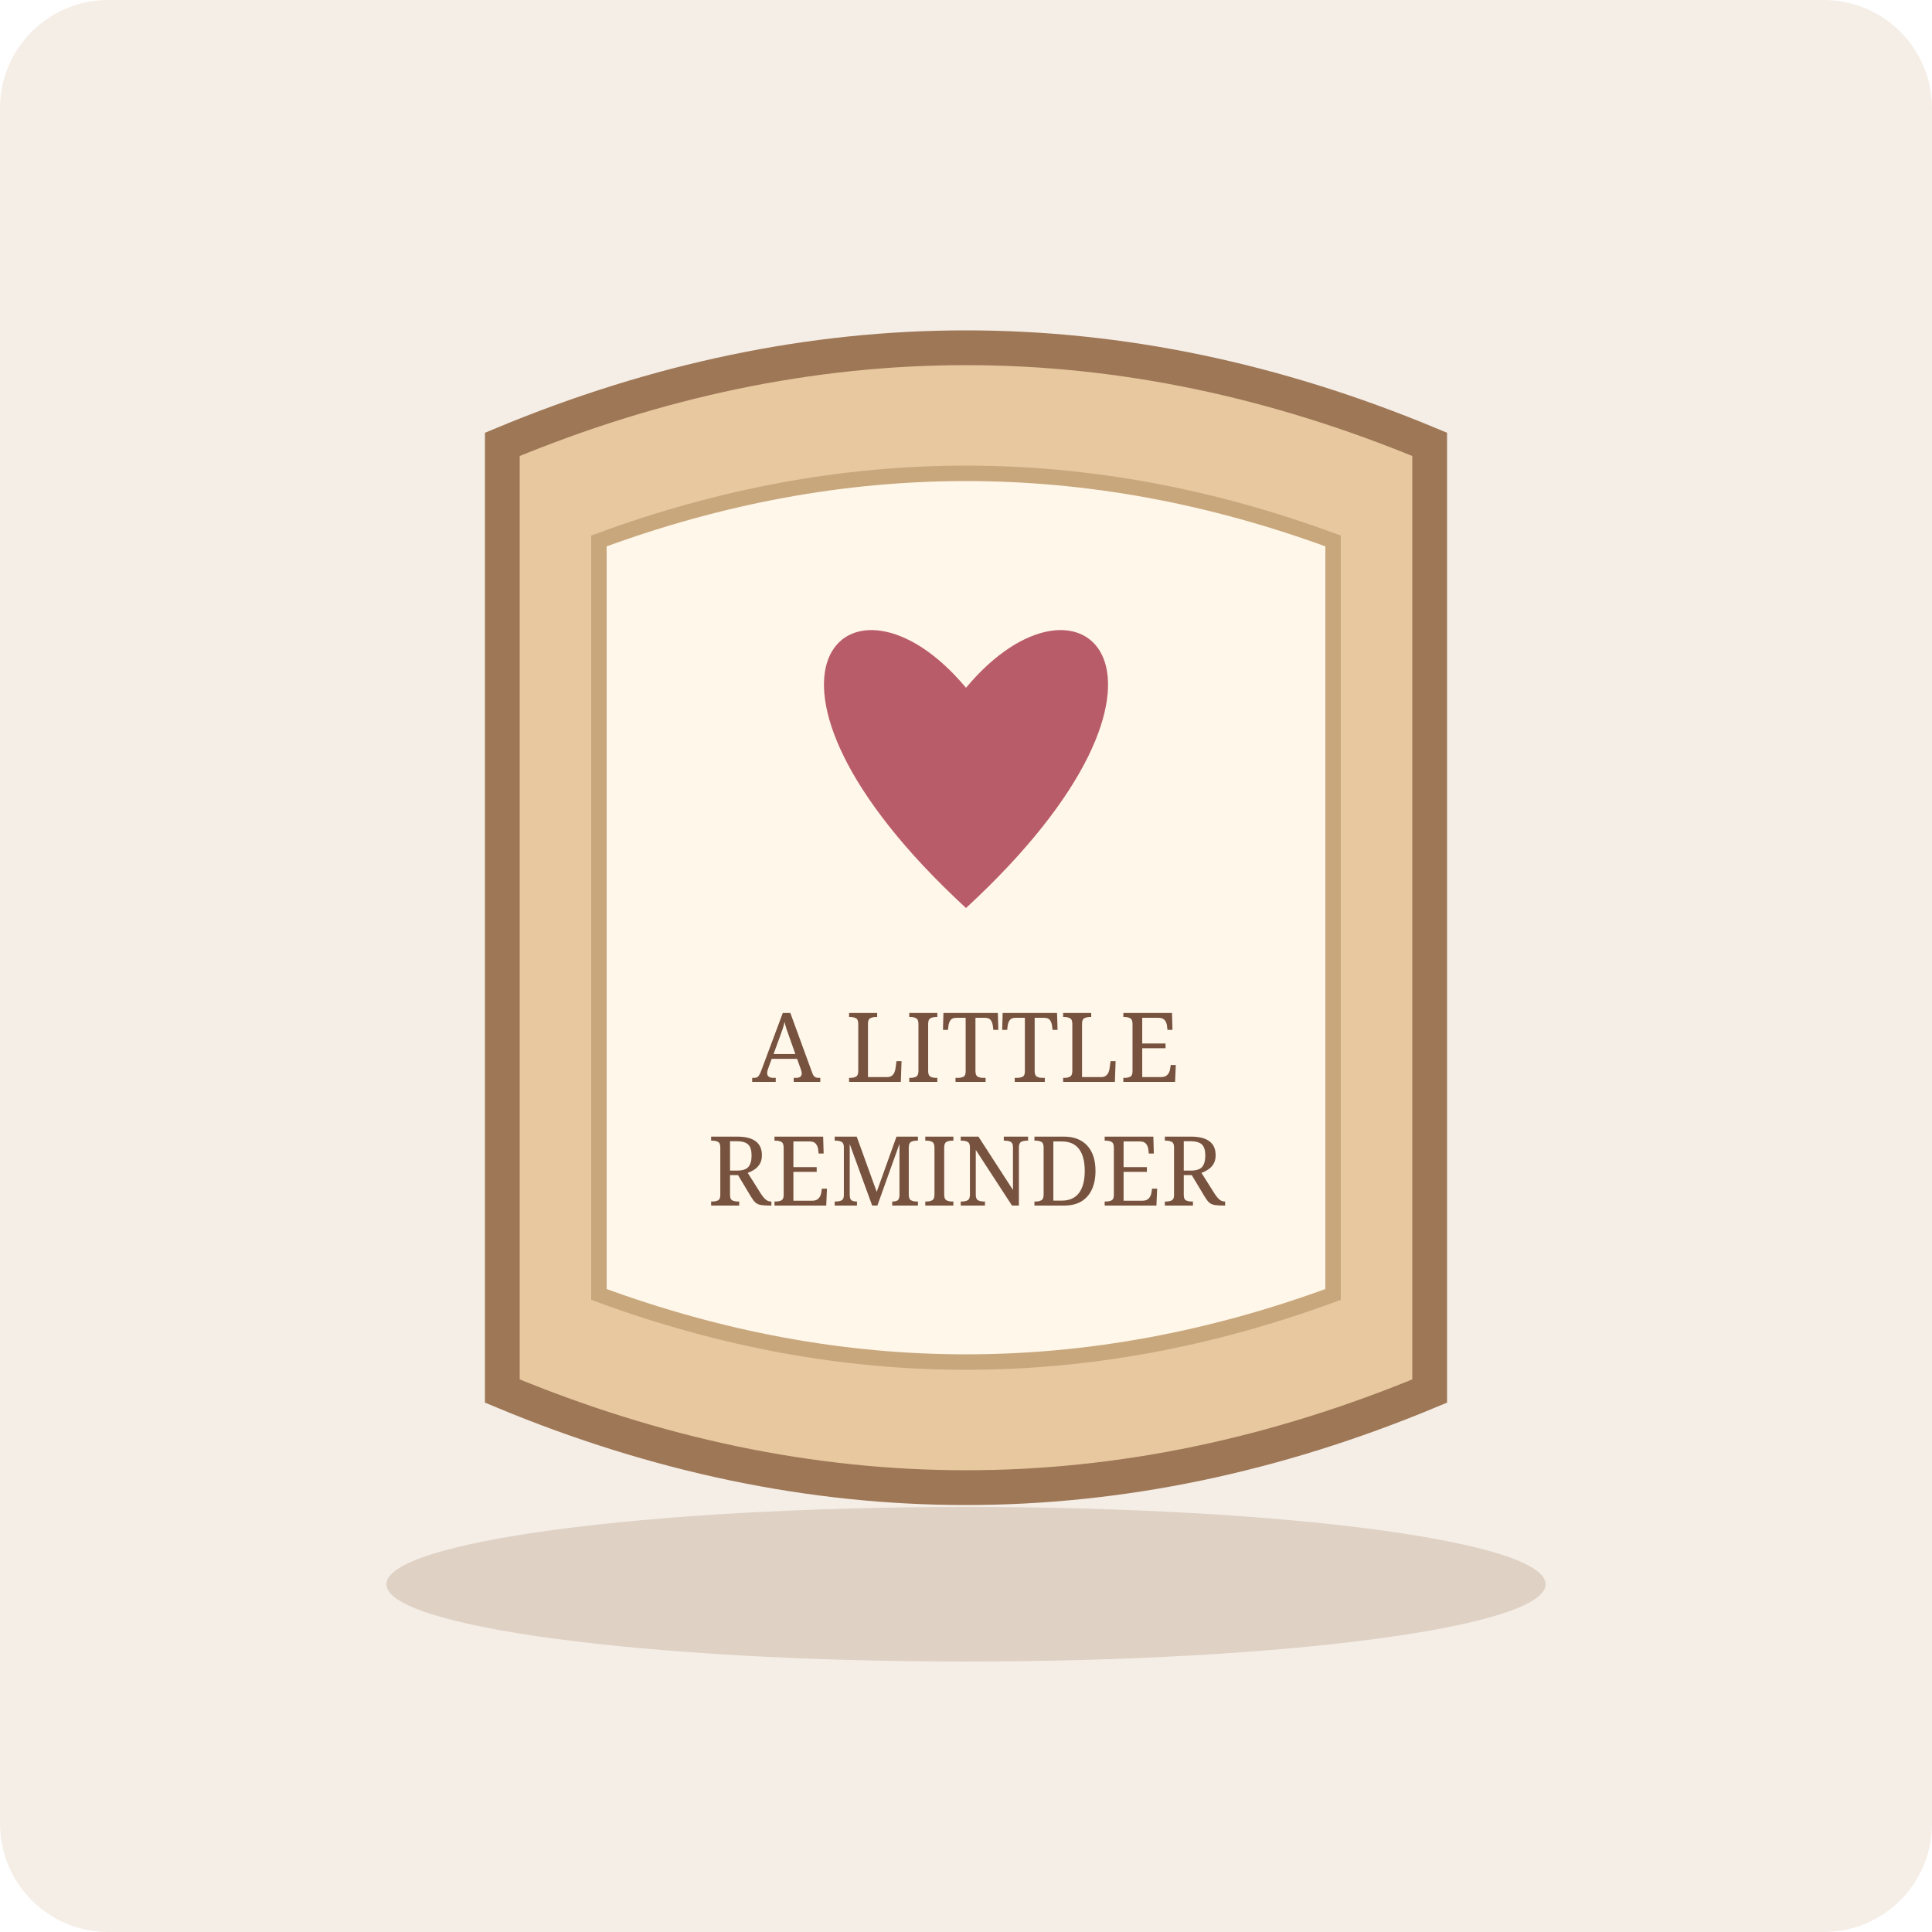
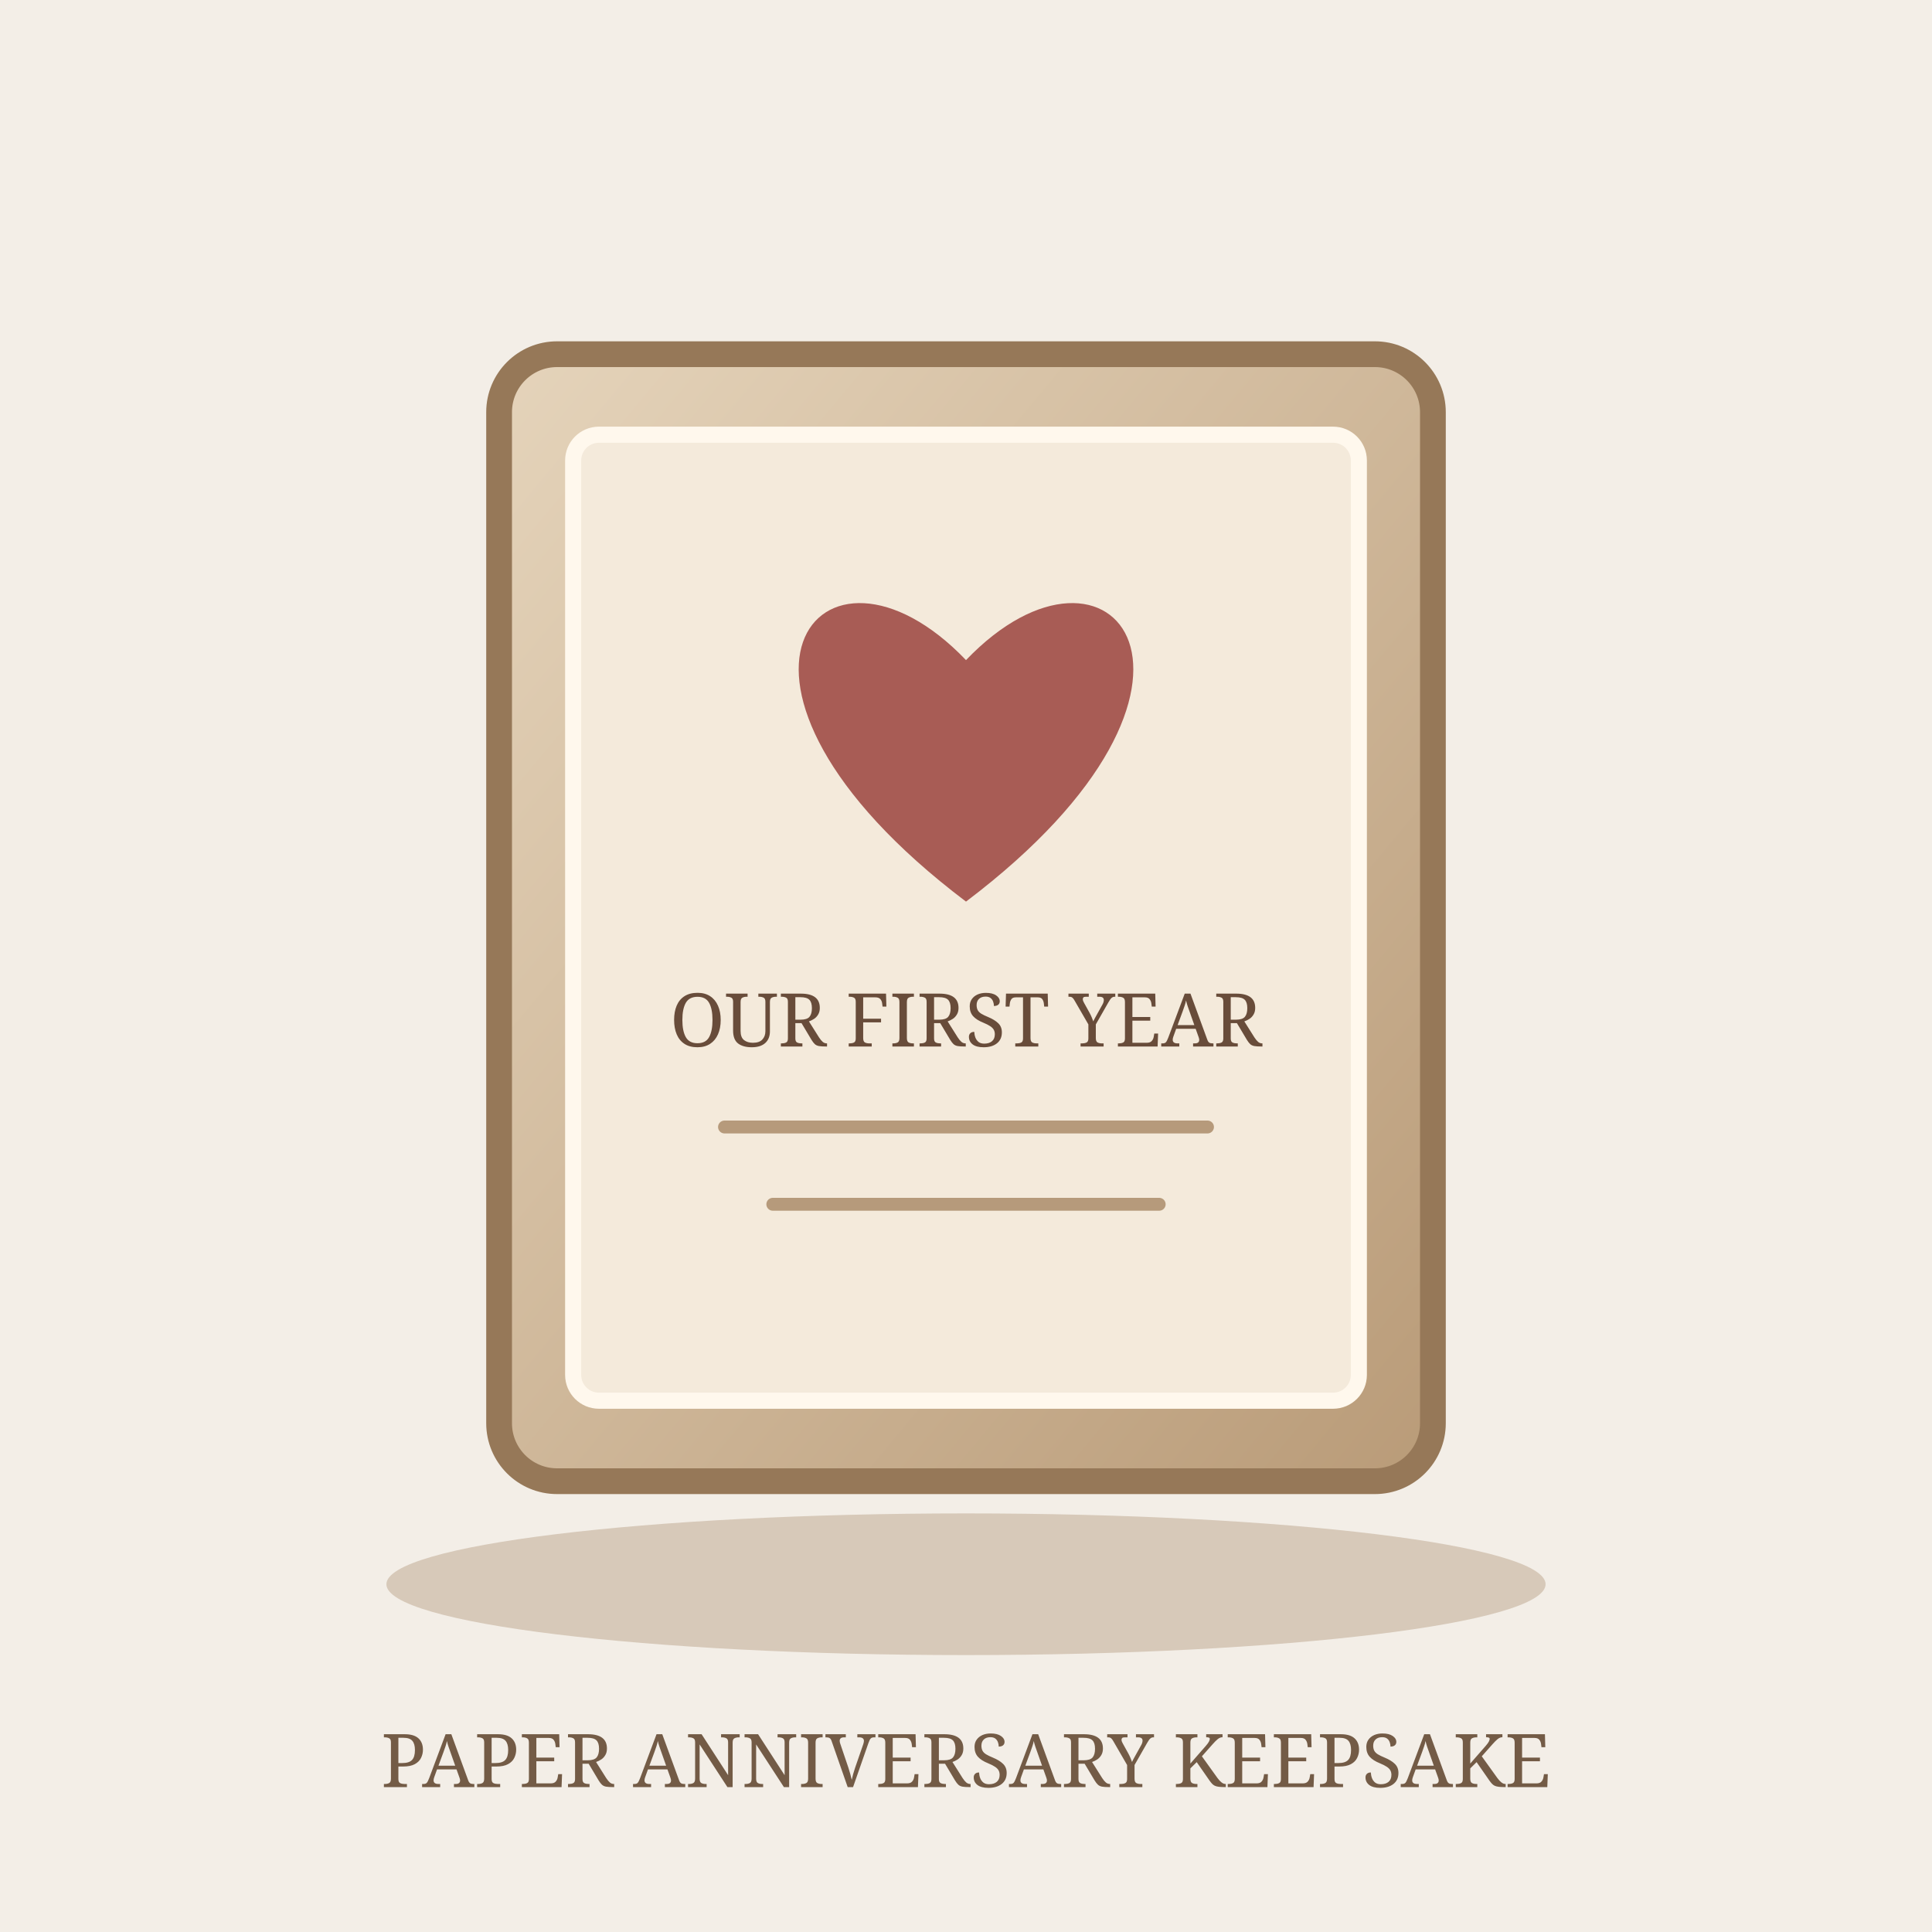
- <svg xmlns="http://www.w3.org/2000/svg" viewBox="0 0 500 500">
-   <rect width="500" height="500" rx="28" fill="#f5eee7" />
-   <ellipse cx="250" cy="410" rx="150" ry="20" fill="#dfd1c4" />
-   <path d="M130 115 Q250 65 370 115 V360 Q250 410 130 360Z" fill="#e7c89f" stroke="#9e7756" stroke-width="9" />
-   <path d="M155 140 Q250 105 345 140 V335 Q250 370 155 335Z" fill="#fff7e9" stroke="#c8a77d" stroke-width="4" />
-   <path d="M250 178 C220 142 185 175 250 235 C315 175 280 142 250 178Z" fill="#b95c69" />
-   <text x="250" y="280" text-anchor="middle" font-family="Georgia" font-size="25" fill="#77523f">A LITTLE</text>
-   <text x="250" y="312" text-anchor="middle" font-family="Georgia" font-size="25" fill="#77523f">REMINDER</text>
+ <svg xmlns="http://www.w3.org/2000/svg" viewBox="0 0 600 600">
+   <defs>
+     <linearGradient id="b" x2="1" y2="1">
+       <stop stop-color="#e5d4bb" />
+       <stop offset="1" stop-color="#b99b78" />
+     </linearGradient>
+   </defs>
+   <rect width="600" height="600" fill="#f3eee7" />
+   <ellipse cx="300" cy="492" rx="180" ry="22" fill="#d7c9b9" />
+   <rect x="155" y="110" width="290" height="350" rx="18" fill="url(#b)" stroke="#967858" stroke-width="8" />
+   <rect x="178" y="135" width="244" height="300" rx="8" fill="#f4eadb" stroke="#fff8ed" stroke-width="5" />
+   <path d="M300 205 C255 158 210 212 300 280 C390 212 345 158 300 205Z" fill="#a85c55" />
+   <text x="300" y="325" text-anchor="middle" font-family="Georgia" font-size="23" fill="#684c3a">OUR FIRST YEAR</text>
+   <path d="M225 350h150M240 374h120" stroke="#b69a7b" stroke-width="4" stroke-linecap="round" />
+   <text x="300" y="555" text-anchor="middle" font-family="Georgia" font-size="23" fill="#735b46">PAPER ANNIVERSARY KEEPSAKE</text>
</svg>
